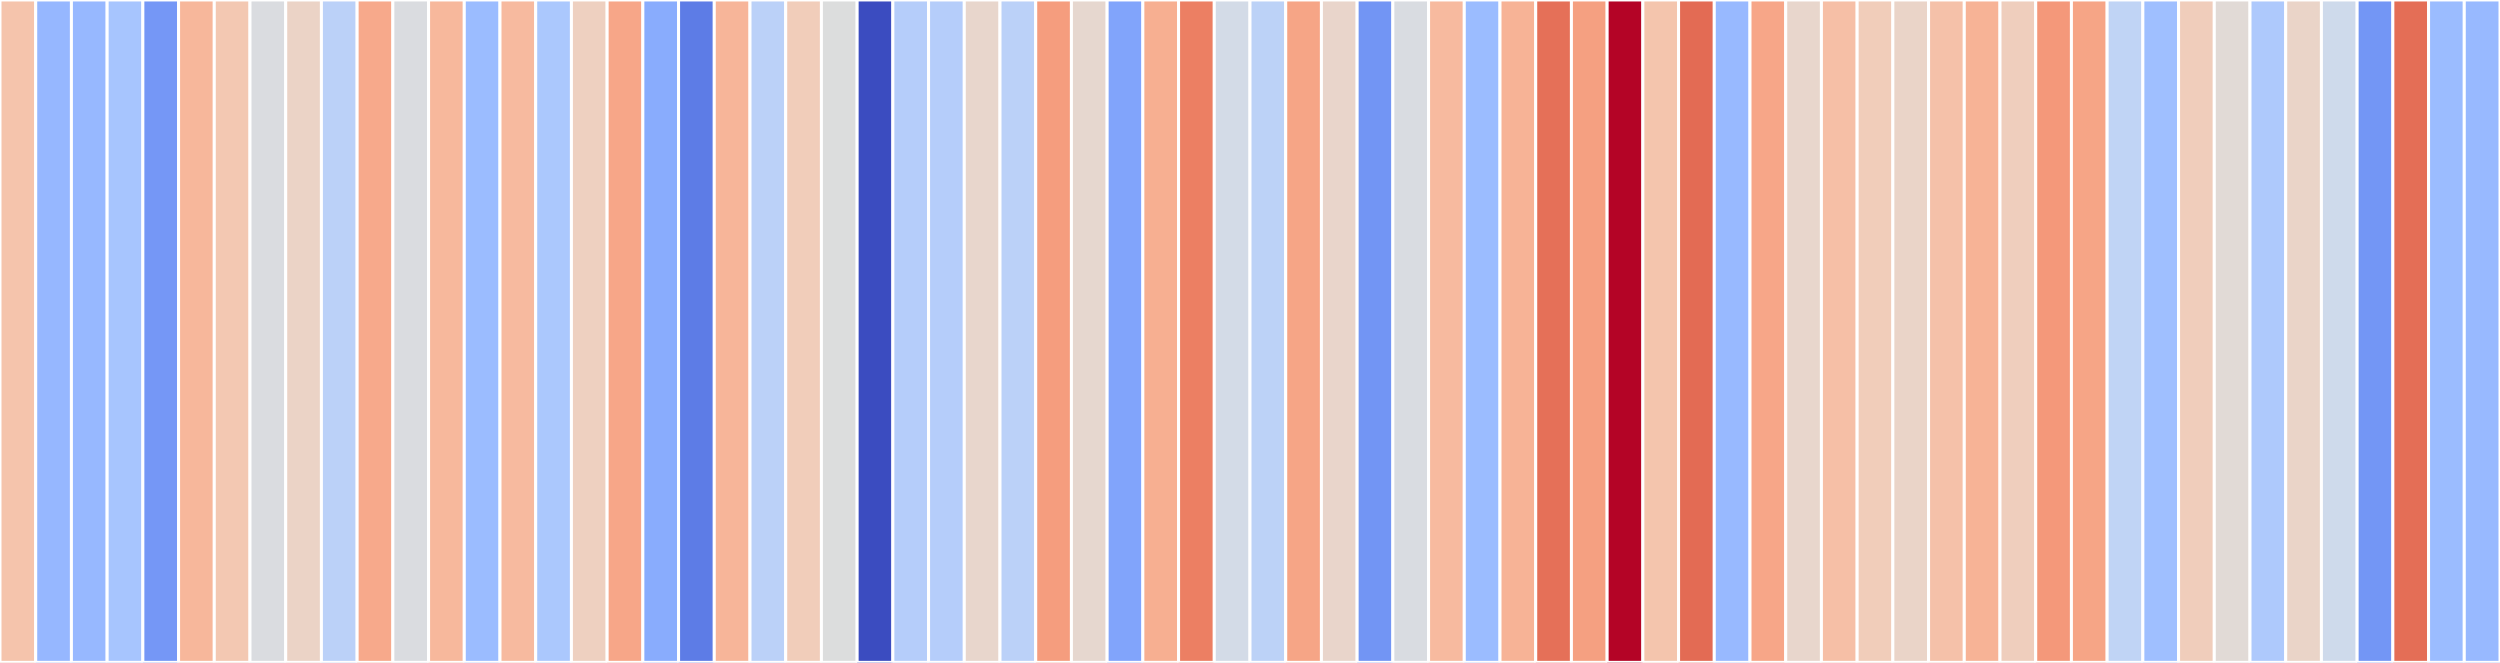
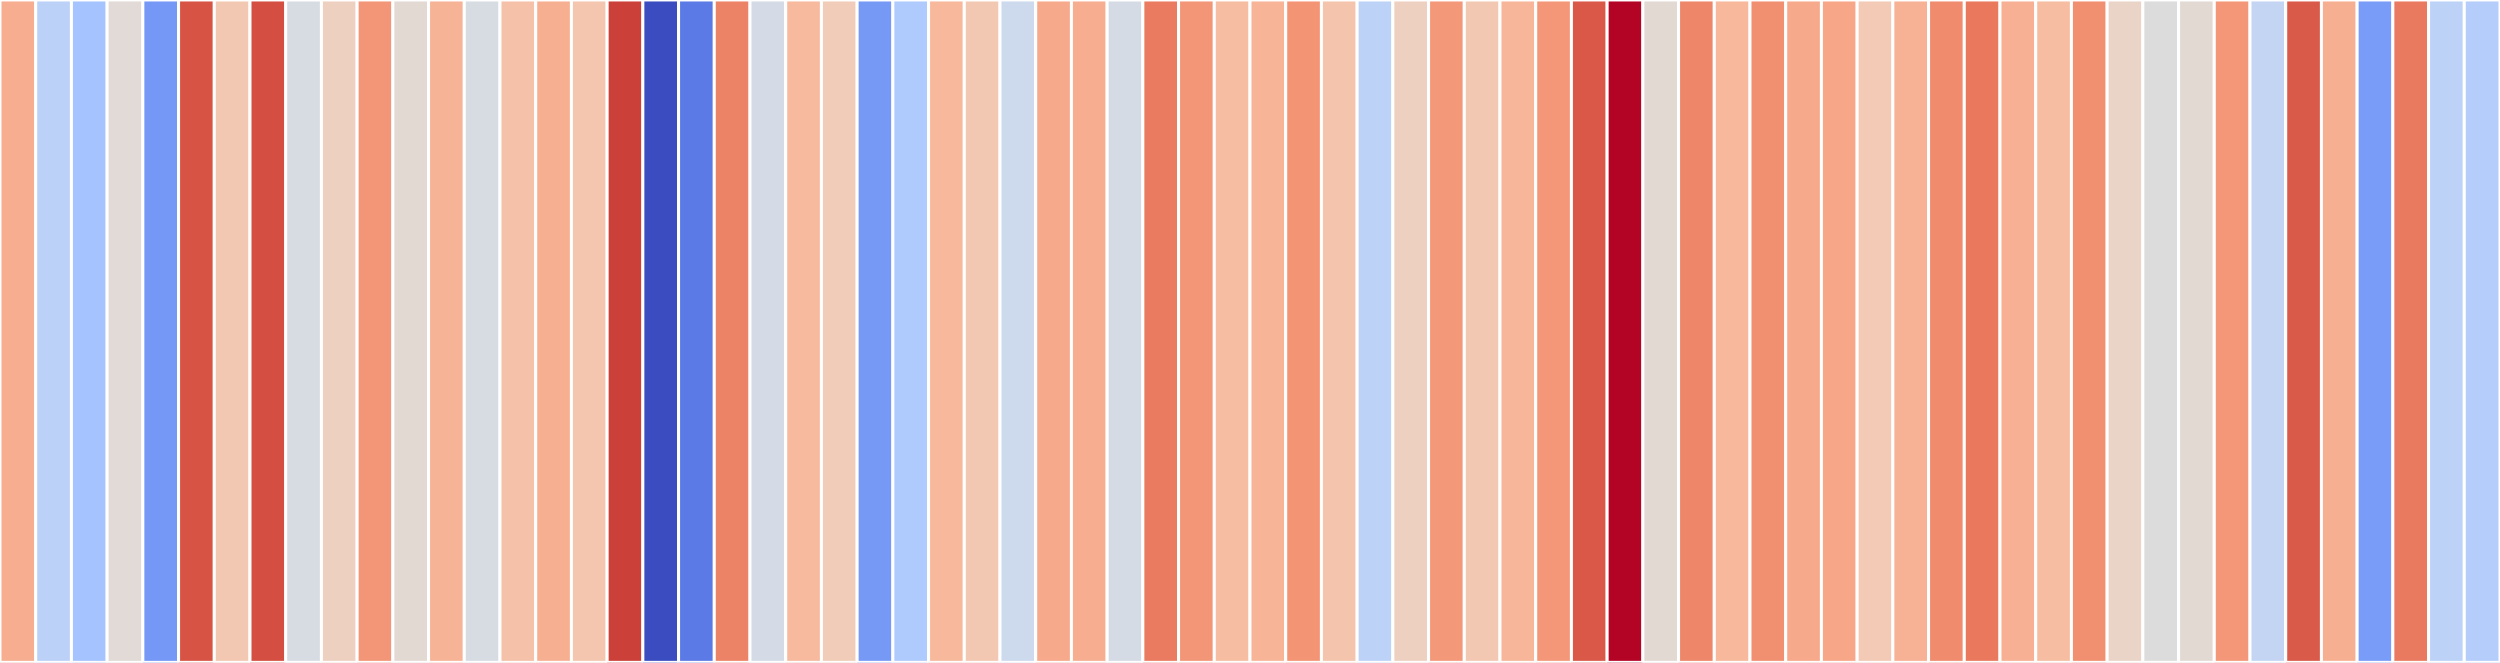
<svg xmlns="http://www.w3.org/2000/svg" width="837pt" height="221.76pt" viewBox="0 0 837 221.76" version="1.1">
  <defs>
    <style type="text/css">*{stroke-linejoin: round; stroke-linecap: butt}</style>
  </defs>
  <g id="figure_1">
    <g id="patch_1">
      <path d="M 0 221.76  L 837 221.76  L 837 0  L 0 0  z " style="fill: #ffffff" />
    </g>
    <g id="axes_1">
      <g id="QuadMesh_1">
-         <path d="M 0 -0  L 11.957 -0  L 11.957 221.76  L 0 221.76  L 0 -0  " clip-path="url(#p7ab48b85e7)" style="fill: #f5c4ac; stroke: #ffffff" />
-         <path d="M 11.957 -0  L 23.914 -0  L 23.914 221.76  L 11.957 221.76  L 11.957 -0  " clip-path="url(#p7ab48b85e7)" style="fill: #96b7ff; stroke: #ffffff" />
-         <path d="M 23.914 -0  L 35.871 -0  L 35.871 221.76  L 23.914 221.76  L 23.914 -0  " clip-path="url(#p7ab48b85e7)" style="fill: #97b8ff; stroke: #ffffff" />
-         <path d="M 35.871 -0  L 47.829 -0  L 47.829 221.76  L 35.871 221.76  L 35.871 -0  " clip-path="url(#p7ab48b85e7)" style="fill: #a7c5fe; stroke: #ffffff" />
-         <path d="M 47.829 -0  L 59.786 -0  L 59.786 221.76  L 47.829 221.76  L 47.829 -0  " clip-path="url(#p7ab48b85e7)" style="fill: #7597f6; stroke: #ffffff" />
-         <path d="M 59.786 -0  L 71.743 -0  L 71.743 221.76  L 59.786 221.76  L 59.786 -0  " clip-path="url(#p7ab48b85e7)" style="fill: #f7b79b; stroke: #ffffff" />
-         <path d="M 71.743 -0  L 83.7 -0  L 83.7 221.76  L 71.743 221.76  L 71.743 -0  " clip-path="url(#p7ab48b85e7)" style="fill: #f3c8b2; stroke: #ffffff" />
-         <path d="M 83.7 -0  L 95.657 -0  L 95.657 221.76  L 83.7 221.76  L 83.7 -0  " clip-path="url(#p7ab48b85e7)" style="fill: #dadce0; stroke: #ffffff" />
-         <path d="M 95.657 -0  L 107.614 -0  L 107.614 221.76  L 95.657 221.76  L 95.657 -0  " clip-path="url(#p7ab48b85e7)" style="fill: #ebd3c6; stroke: #ffffff" />
-         <path d="M 107.614 -0  L 119.571 -0  L 119.571 221.76  L 107.614 221.76  L 107.614 -0  " clip-path="url(#p7ab48b85e7)" style="fill: #bbd1f8; stroke: #ffffff" />
-         <path d="M 119.571 -0  L 131.529 -0  L 131.529 221.76  L 119.571 221.76  L 119.571 -0  " clip-path="url(#p7ab48b85e7)" style="fill: #f7a98b; stroke: #ffffff" />
-         <path d="M 131.529 -0  L 143.486 -0  L 143.486 221.76  L 131.529 221.76  L 131.529 -0  " clip-path="url(#p7ab48b85e7)" style="fill: #dadce0; stroke: #ffffff" />
-         <path d="M 143.486 -0  L 155.443 -0  L 155.443 221.76  L 143.486 221.76  L 143.486 -0  " clip-path="url(#p7ab48b85e7)" style="fill: #f7b89c; stroke: #ffffff" />
-         <path d="M 155.443 -0  L 167.4 -0  L 167.4 221.76  L 155.443 221.76  L 155.443 -0  " clip-path="url(#p7ab48b85e7)" style="fill: #9bbcff; stroke: #ffffff" />
-         <path d="M 167.4 -0  L 179.357 -0  L 179.357 221.76  L 167.4 221.76  L 167.4 -0  " clip-path="url(#p7ab48b85e7)" style="fill: #f7ba9f; stroke: #ffffff" />
-         <path d="M 179.357 -0  L 191.314 -0  L 191.314 221.76  L 179.357 221.76  L 179.357 -0  " clip-path="url(#p7ab48b85e7)" style="fill: #abc8fd; stroke: #ffffff" />
-         <path d="M 191.314 -0  L 203.271 -0  L 203.271 221.76  L 191.314 221.76  L 191.314 -0  " clip-path="url(#p7ab48b85e7)" style="fill: #eed0c0; stroke: #ffffff" />
-         <path d="M 203.271 -0  L 215.229 -0  L 215.229 221.76  L 203.271 221.76  L 203.271 -0  " clip-path="url(#p7ab48b85e7)" style="fill: #f7a688; stroke: #ffffff" />
-         <path d="M 215.229 -0  L 227.186 -0  L 227.186 221.76  L 215.229 221.76  L 215.229 -0  " clip-path="url(#p7ab48b85e7)" style="fill: #89acfd; stroke: #ffffff" />
-         <path d="M 227.186 -0  L 239.143 -0  L 239.143 221.76  L 227.186 221.76  L 227.186 -0  " clip-path="url(#p7ab48b85e7)" style="fill: #5d7ce6; stroke: #ffffff" />
-         <path d="M 239.143 -0  L 251.1 -0  L 251.1 221.76  L 239.143 221.76  L 239.143 -0  " clip-path="url(#p7ab48b85e7)" style="fill: #f7b599; stroke: #ffffff" />
-         <path d="M 251.1 -0  L 263.057 -0  L 263.057 221.76  L 251.1 221.76  L 251.1 -0  " clip-path="url(#p7ab48b85e7)" style="fill: #bbd1f8; stroke: #ffffff" />
-         <path d="M 263.057 -0  L 275.014 -0  L 275.014 221.76  L 263.057 221.76  L 263.057 -0  " clip-path="url(#p7ab48b85e7)" style="fill: #f1cdba; stroke: #ffffff" />
-         <path d="M 275.014 -0  L 286.971 -0  L 286.971 221.76  L 275.014 221.76  L 275.014 -0  " clip-path="url(#p7ab48b85e7)" style="fill: #dcdddd; stroke: #ffffff" />
-         <path d="M 286.971 -0  L 298.929 -0  L 298.929 221.76  L 286.971 221.76  L 286.971 -0  " clip-path="url(#p7ab48b85e7)" style="fill: #3b4cc0; stroke: #ffffff" />
-         <path d="M 298.929 -0  L 310.886 -0  L 310.886 221.76  L 298.929 221.76  L 298.929 -0  " clip-path="url(#p7ab48b85e7)" style="fill: #b5cdfa; stroke: #ffffff" />
-         <path d="M 310.886 -0  L 322.843 -0  L 322.843 221.76  L 310.886 221.76  L 310.886 -0  " clip-path="url(#p7ab48b85e7)" style="fill: #b5cdfa; stroke: #ffffff" />
-         <path d="M 322.843 -0  L 334.8 -0  L 334.8 221.76  L 322.843 221.76  L 322.843 -0  " clip-path="url(#p7ab48b85e7)" style="fill: #e8d6cc; stroke: #ffffff" />
-         <path d="M 334.8 -0  L 346.757 -0  L 346.757 221.76  L 334.8 221.76  L 334.8 -0  " clip-path="url(#p7ab48b85e7)" style="fill: #bbd1f8; stroke: #ffffff" />
-         <path d="M 346.757 -0  L 358.714 -0  L 358.714 221.76  L 346.757 221.76  L 346.757 -0  " clip-path="url(#p7ab48b85e7)" style="fill: #f59d7e; stroke: #ffffff" />
-         <path d="M 358.714 -0  L 370.671 -0  L 370.671 221.76  L 358.714 221.76  L 358.714 -0  " clip-path="url(#p7ab48b85e7)" style="fill: #e6d7cf; stroke: #ffffff" />
-         <path d="M 370.671 -0  L 382.629 -0  L 382.629 221.76  L 370.671 221.76  L 370.671 -0  " clip-path="url(#p7ab48b85e7)" style="fill: #81a4fb; stroke: #ffffff" />
-         <path d="M 382.629 -0  L 394.586 -0  L 394.586 221.76  L 382.629 221.76  L 382.629 -0  " clip-path="url(#p7ab48b85e7)" style="fill: #f7af91; stroke: #ffffff" />
-         <path d="M 394.586 -0  L 406.543 -0  L 406.543 221.76  L 394.586 221.76  L 394.586 -0  " clip-path="url(#p7ab48b85e7)" style="fill: #ec7f63; stroke: #ffffff" />
-         <path d="M 406.543 -0  L 418.5 -0  L 418.5 221.76  L 406.543 221.76  L 406.543 -0  " clip-path="url(#p7ab48b85e7)" style="fill: #d3dbe7; stroke: #ffffff" />
-         <path d="M 418.5 -0  L 430.457 -0  L 430.457 221.76  L 418.5 221.76  L 418.5 -0  " clip-path="url(#p7ab48b85e7)" style="fill: #bcd2f7; stroke: #ffffff" />
-         <path d="M 430.457 -0  L 442.414 -0  L 442.414 221.76  L 430.457 221.76  L 430.457 -0  " clip-path="url(#p7ab48b85e7)" style="fill: #f6a586; stroke: #ffffff" />
-         <path d="M 442.414 -0  L 454.371 -0  L 454.371 221.76  L 442.414 221.76  L 442.414 -0  " clip-path="url(#p7ab48b85e7)" style="fill: #e9d5cb; stroke: #ffffff" />
-         <path d="M 454.371 -0  L 466.329 -0  L 466.329 221.76  L 454.371 221.76  L 454.371 -0  " clip-path="url(#p7ab48b85e7)" style="fill: #7295f4; stroke: #ffffff" />
-         <path d="M 466.329 -0  L 478.286 -0  L 478.286 221.76  L 466.329 221.76  L 466.329 -0  " clip-path="url(#p7ab48b85e7)" style="fill: #d9dce1; stroke: #ffffff" />
-         <path d="M 478.286 -0  L 490.243 -0  L 490.243 221.76  L 478.286 221.76  L 478.286 -0  " clip-path="url(#p7ab48b85e7)" style="fill: #f7ba9f; stroke: #ffffff" />
-         <path d="M 490.243 -0  L 502.2 -0  L 502.2 221.76  L 490.243 221.76  L 490.243 -0  " clip-path="url(#p7ab48b85e7)" style="fill: #9bbcff; stroke: #ffffff" />
-         <path d="M 502.2 -0  L 514.157 -0  L 514.157 221.76  L 502.2 221.76  L 502.2 -0  " clip-path="url(#p7ab48b85e7)" style="fill: #f7b396; stroke: #ffffff" />
-         <path d="M 514.157 -0  L 526.114 -0  L 526.114 221.76  L 514.157 221.76  L 514.157 -0  " clip-path="url(#p7ab48b85e7)" style="fill: #e57058; stroke: #ffffff" />
-         <path d="M 526.114 -0  L 538.071 -0  L 538.071 221.76  L 526.114 221.76  L 526.114 -0  " clip-path="url(#p7ab48b85e7)" style="fill: #f5a081; stroke: #ffffff" />
-         <path d="M 538.071 -0  L 550.029 -0  L 550.029 221.76  L 538.071 221.76  L 538.071 -0  " clip-path="url(#p7ab48b85e7)" style="fill: #b40426; stroke: #ffffff" />
-         <path d="M 550.029 -0  L 561.986 -0  L 561.986 221.76  L 550.029 221.76  L 550.029 -0  " clip-path="url(#p7ab48b85e7)" style="fill: #f4c5ad; stroke: #ffffff" />
-         <path d="M 561.986 -0  L 573.943 -0  L 573.943 221.76  L 561.986 221.76  L 561.986 -0  " clip-path="url(#p7ab48b85e7)" style="fill: #e36b54; stroke: #ffffff" />
-         <path d="M 573.943 -0  L 585.9 -0  L 585.9 221.76  L 573.943 221.76  L 573.943 -0  " clip-path="url(#p7ab48b85e7)" style="fill: #98b9ff; stroke: #ffffff" />
-         <path d="M 585.9 -0  L 597.857 -0  L 597.857 221.76  L 585.9 221.76  L 585.9 -0  " clip-path="url(#p7ab48b85e7)" style="fill: #f7a688; stroke: #ffffff" />
-         <path d="M 597.857 -0  L 609.814 -0  L 609.814 221.76  L 597.857 221.76  L 597.857 -0  " clip-path="url(#p7ab48b85e7)" style="fill: #e8d6cc; stroke: #ffffff" />
-         <path d="M 609.814 -0  L 621.771 -0  L 621.771 221.76  L 609.814 221.76  L 609.814 -0  " clip-path="url(#p7ab48b85e7)" style="fill: #f6bfa6; stroke: #ffffff" />
-         <path d="M 621.771 -0  L 633.729 -0  L 633.729 221.76  L 621.771 221.76  L 621.771 -0  " clip-path="url(#p7ab48b85e7)" style="fill: #f1cdba; stroke: #ffffff" />
-         <path d="M 633.729 -0  L 645.686 -0  L 645.686 221.76  L 633.729 221.76  L 633.729 -0  " clip-path="url(#p7ab48b85e7)" style="fill: #ead4c8; stroke: #ffffff" />
-         <path d="M 645.686 -0  L 657.643 -0  L 657.643 221.76  L 645.686 221.76  L 645.686 -0  " clip-path="url(#p7ab48b85e7)" style="fill: #f5c1a9; stroke: #ffffff" />
-         <path d="M 657.643 -0  L 669.6 -0  L 669.6 221.76  L 657.643 221.76  L 657.643 -0  " clip-path="url(#p7ab48b85e7)" style="fill: #f7b396; stroke: #ffffff" />
-         <path d="M 669.6 -0  L 681.557 -0  L 681.557 221.76  L 669.6 221.76  L 669.6 -0  " clip-path="url(#p7ab48b85e7)" style="fill: #efcebd; stroke: #ffffff" />
-         <path d="M 681.557 -0  L 693.514 -0  L 693.514 221.76  L 681.557 221.76  L 681.557 -0  " clip-path="url(#p7ab48b85e7)" style="fill: #f4987a; stroke: #ffffff" />
-         <path d="M 693.514 -0  L 705.471 -0  L 705.471 221.76  L 693.514 221.76  L 693.514 -0  " clip-path="url(#p7ab48b85e7)" style="fill: #f6a586; stroke: #ffffff" />
-         <path d="M 705.471 -0  L 717.429 -0  L 717.429 221.76  L 705.471 221.76  L 705.471 -0  " clip-path="url(#p7ab48b85e7)" style="fill: #c0d4f5; stroke: #ffffff" />
-         <path d="M 717.429 -0  L 729.386 -0  L 729.386 221.76  L 717.429 221.76  L 717.429 -0  " clip-path="url(#p7ab48b85e7)" style="fill: #9fbfff; stroke: #ffffff" />
-         <path d="M 729.386 -0  L 741.343 -0  L 741.343 221.76  L 729.386 221.76  L 729.386 -0  " clip-path="url(#p7ab48b85e7)" style="fill: #f0cdbb; stroke: #ffffff" />
-         <path d="M 741.343 -0  L 753.3 -0  L 753.3 221.76  L 741.343 221.76  L 741.343 -0  " clip-path="url(#p7ab48b85e7)" style="fill: #e1dad6; stroke: #ffffff" />
-         <path d="M 753.3 -0  L 765.257 -0  L 765.257 221.76  L 753.3 221.76  L 753.3 -0  " clip-path="url(#p7ab48b85e7)" style="fill: #aec9fc; stroke: #ffffff" />
-         <path d="M 765.257 -0  L 777.214 -0  L 777.214 221.76  L 765.257 221.76  L 765.257 -0  " clip-path="url(#p7ab48b85e7)" style="fill: #ead4c8; stroke: #ffffff" />
-         <path d="M 777.214 -0  L 789.171 -0  L 789.171 221.76  L 777.214 221.76  L 777.214 -0  " clip-path="url(#p7ab48b85e7)" style="fill: #cedaeb; stroke: #ffffff" />
-         <path d="M 789.171 -0  L 801.129 -0  L 801.129 221.76  L 789.171 221.76  L 789.171 -0  " clip-path="url(#p7ab48b85e7)" style="fill: #7396f5; stroke: #ffffff" />
-         <path d="M 801.129 -0  L 813.086 -0  L 813.086 221.76  L 801.129 221.76  L 801.129 -0  " clip-path="url(#p7ab48b85e7)" style="fill: #e46e56; stroke: #ffffff" />
-         <path d="M 813.086 -0  L 825.043 -0  L 825.043 221.76  L 813.086 221.76  L 813.086 -0  " clip-path="url(#p7ab48b85e7)" style="fill: #9bbcff; stroke: #ffffff" />
-         <path d="M 825.043 -0  L 837 -0  L 837 221.76  L 825.043 221.76  L 825.043 -0  " clip-path="url(#p7ab48b85e7)" style="fill: #98b9ff; stroke: #ffffff" />
+         <path d="M 0 -0  L 11.957 -0  L 11.957 221.76  L 0 221.76  L 0 -0  " clip-path="url(#p46508c5ea3)" style="fill: #f7ad90; stroke: #ffffff" />
+         <path d="M 11.957 -0  L 23.914 -0  L 23.914 221.76  L 11.957 221.76  L 11.957 -0  " clip-path="url(#p46508c5ea3)" style="fill: #bbd1f8; stroke: #ffffff" />
+         <path d="M 23.914 -0  L 35.871 -0  L 35.871 221.76  L 23.914 221.76  L 23.914 -0  " clip-path="url(#p46508c5ea3)" style="fill: #a5c3fe; stroke: #ffffff" />
+         <path d="M 35.871 -0  L 47.829 -0  L 47.829 221.76  L 35.871 221.76  L 35.871 -0  " clip-path="url(#p46508c5ea3)" style="fill: #e1dad6; stroke: #ffffff" />
+         <path d="M 47.829 -0  L 59.786 -0  L 59.786 221.76  L 47.829 221.76  L 47.829 -0  " clip-path="url(#p46508c5ea3)" style="fill: #7597f6; stroke: #ffffff" />
+         <path d="M 59.786 -0  L 71.743 -0  L 71.743 221.76  L 59.786 221.76  L 59.786 -0  " clip-path="url(#p46508c5ea3)" style="fill: #d75445; stroke: #ffffff" />
+         <path d="M 71.743 -0  L 83.7 -0  L 83.7 221.76  L 71.743 221.76  L 71.743 -0  " clip-path="url(#p46508c5ea3)" style="fill: #f3c8b2; stroke: #ffffff" />
+         <path d="M 83.7 -0  L 95.657 -0  L 95.657 221.76  L 83.7 221.76  L 83.7 -0  " clip-path="url(#p46508c5ea3)" style="fill: #d44e41; stroke: #ffffff" />
+         <path d="M 95.657 -0  L 107.614 -0  L 107.614 221.76  L 95.657 221.76  L 95.657 -0  " clip-path="url(#p46508c5ea3)" style="fill: #d7dce3; stroke: #ffffff" />
+         <path d="M 107.614 -0  L 119.571 -0  L 119.571 221.76  L 107.614 221.76  L 107.614 -0  " clip-path="url(#p46508c5ea3)" style="fill: #eed0c0; stroke: #ffffff" />
+         <path d="M 119.571 -0  L 131.529 -0  L 131.529 221.76  L 119.571 221.76  L 119.571 -0  " clip-path="url(#p46508c5ea3)" style="fill: #f39577; stroke: #ffffff" />
+         <path d="M 131.529 -0  L 143.486 -0  L 143.486 221.76  L 131.529 221.76  L 131.529 -0  " clip-path="url(#p46508c5ea3)" style="fill: #e3d9d3; stroke: #ffffff" />
+         <path d="M 143.486 -0  L 155.443 -0  L 155.443 221.76  L 143.486 221.76  L 143.486 -0  " clip-path="url(#p46508c5ea3)" style="fill: #f7b396; stroke: #ffffff" />
+         <path d="M 155.443 -0  L 167.4 -0  L 167.4 221.76  L 155.443 221.76  L 155.443 -0  " clip-path="url(#p46508c5ea3)" style="fill: #d7dce3; stroke: #ffffff" />
+         <path d="M 167.4 -0  L 179.357 -0  L 179.357 221.76  L 167.4 221.76  L 167.4 -0  " clip-path="url(#p46508c5ea3)" style="fill: #f5c1a9; stroke: #ffffff" />
+         <path d="M 179.357 -0  L 191.314 -0  L 191.314 221.76  L 179.357 221.76  L 179.357 -0  " clip-path="url(#p46508c5ea3)" style="fill: #f7af91; stroke: #ffffff" />
+         <path d="M 191.314 -0  L 203.271 -0  L 203.271 221.76  L 191.314 221.76  L 191.314 -0  " clip-path="url(#p46508c5ea3)" style="fill: #f4c6af; stroke: #ffffff" />
+         <path d="M 203.271 -0  L 215.229 -0  L 215.229 221.76  L 203.271 221.76  L 203.271 -0  " clip-path="url(#p46508c5ea3)" style="fill: #cc403a; stroke: #ffffff" />
+         <path d="M 215.229 -0  L 227.186 -0  L 227.186 221.76  L 215.229 221.76  L 215.229 -0  " clip-path="url(#p46508c5ea3)" style="fill: #3b4cc0; stroke: #ffffff" />
+         <path d="M 227.186 -0  L 239.143 -0  L 239.143 221.76  L 227.186 221.76  L 227.186 -0  " clip-path="url(#p46508c5ea3)" style="fill: #5b7ae5; stroke: #ffffff" />
+         <path d="M 239.143 -0  L 251.1 -0  L 251.1 221.76  L 239.143 221.76  L 239.143 -0  " clip-path="url(#p46508c5ea3)" style="fill: #ed8366; stroke: #ffffff" />
+         <path d="M 251.1 -0  L 263.057 -0  L 263.057 221.76  L 251.1 221.76  L 251.1 -0  " clip-path="url(#p46508c5ea3)" style="fill: #d4dbe6; stroke: #ffffff" />
+         <path d="M 263.057 -0  L 275.014 -0  L 275.014 221.76  L 263.057 221.76  L 263.057 -0  " clip-path="url(#p46508c5ea3)" style="fill: #f7ba9f; stroke: #ffffff" />
+         <path d="M 275.014 -0  L 286.971 -0  L 286.971 221.76  L 275.014 221.76  L 275.014 -0  " clip-path="url(#p46508c5ea3)" style="fill: #f1ccb8; stroke: #ffffff" />
+         <path d="M 286.971 -0  L 298.929 -0  L 298.929 221.76  L 286.971 221.76  L 286.971 -0  " clip-path="url(#p46508c5ea3)" style="fill: #7699f6; stroke: #ffffff" />
+         <path d="M 298.929 -0  L 310.886 -0  L 310.886 221.76  L 298.929 221.76  L 298.929 -0  " clip-path="url(#p46508c5ea3)" style="fill: #afcafc; stroke: #ffffff" />
+         <path d="M 310.886 -0  L 322.843 -0  L 322.843 221.76  L 310.886 221.76  L 310.886 -0  " clip-path="url(#p46508c5ea3)" style="fill: #f7b89c; stroke: #ffffff" />
+         <path d="M 322.843 -0  L 334.8 -0  L 334.8 221.76  L 322.843 221.76  L 322.843 -0  " clip-path="url(#p46508c5ea3)" style="fill: #f3c8b2; stroke: #ffffff" />
+         <path d="M 334.8 -0  L 346.757 -0  L 346.757 221.76  L 334.8 221.76  L 334.8 -0  " clip-path="url(#p46508c5ea3)" style="fill: #cdd9ec; stroke: #ffffff" />
+         <path d="M 346.757 -0  L 358.714 -0  L 358.714 221.76  L 346.757 221.76  L 346.757 -0  " clip-path="url(#p46508c5ea3)" style="fill: #f7a98b; stroke: #ffffff" />
+         <path d="M 358.714 -0  L 370.671 -0  L 370.671 221.76  L 358.714 221.76  L 358.714 -0  " clip-path="url(#p46508c5ea3)" style="fill: #f7ad90; stroke: #ffffff" />
+         <path d="M 370.671 -0  L 382.629 -0  L 382.629 221.76  L 370.671 221.76  L 370.671 -0  " clip-path="url(#p46508c5ea3)" style="fill: #d5dbe5; stroke: #ffffff" />
+         <path d="M 382.629 -0  L 394.586 -0  L 394.586 221.76  L 382.629 221.76  L 382.629 -0  " clip-path="url(#p46508c5ea3)" style="fill: #ea7b60; stroke: #ffffff" />
+         <path d="M 394.586 -0  L 406.543 -0  L 406.543 221.76  L 394.586 221.76  L 394.586 -0  " clip-path="url(#p46508c5ea3)" style="fill: #f39577; stroke: #ffffff" />
+         <path d="M 406.543 -0  L 418.5 -0  L 418.5 221.76  L 406.543 221.76  L 406.543 -0  " clip-path="url(#p46508c5ea3)" style="fill: #f6bda2; stroke: #ffffff" />
+         <path d="M 418.5 -0  L 430.457 -0  L 430.457 221.76  L 418.5 221.76  L 418.5 -0  " clip-path="url(#p46508c5ea3)" style="fill: #f7b497; stroke: #ffffff" />
+         <path d="M 430.457 -0  L 442.414 -0  L 442.414 221.76  L 430.457 221.76  L 430.457 -0  " clip-path="url(#p46508c5ea3)" style="fill: #f39475; stroke: #ffffff" />
+         <path d="M 442.414 -0  L 454.371 -0  L 454.371 221.76  L 442.414 221.76  L 442.414 -0  " clip-path="url(#p46508c5ea3)" style="fill: #f5c4ac; stroke: #ffffff" />
+         <path d="M 454.371 -0  L 466.329 -0  L 466.329 221.76  L 454.371 221.76  L 454.371 -0  " clip-path="url(#p46508c5ea3)" style="fill: #bcd2f7; stroke: #ffffff" />
+         <path d="M 466.329 -0  L 478.286 -0  L 478.286 221.76  L 466.329 221.76  L 466.329 -0  " clip-path="url(#p46508c5ea3)" style="fill: #eed0c0; stroke: #ffffff" />
+         <path d="M 478.286 -0  L 490.243 -0  L 490.243 221.76  L 478.286 221.76  L 478.286 -0  " clip-path="url(#p46508c5ea3)" style="fill: #f4987a; stroke: #ffffff" />
+         <path d="M 490.243 -0  L 502.2 -0  L 502.2 221.76  L 490.243 221.76  L 490.243 -0  " clip-path="url(#p46508c5ea3)" style="fill: #f3c8b2; stroke: #ffffff" />
+         <path d="M 502.2 -0  L 514.157 -0  L 514.157 221.76  L 502.2 221.76  L 502.2 -0  " clip-path="url(#p46508c5ea3)" style="fill: #f7b599; stroke: #ffffff" />
+         <path d="M 514.157 -0  L 526.114 -0  L 526.114 221.76  L 514.157 221.76  L 514.157 -0  " clip-path="url(#p46508c5ea3)" style="fill: #f39778; stroke: #ffffff" />
+         <path d="M 526.114 -0  L 538.071 -0  L 538.071 221.76  L 526.114 221.76  L 526.114 -0  " clip-path="url(#p46508c5ea3)" style="fill: #d95847; stroke: #ffffff" />
+         <path d="M 538.071 -0  L 550.029 -0  L 550.029 221.76  L 538.071 221.76  L 538.071 -0  " clip-path="url(#p46508c5ea3)" style="fill: #b40426; stroke: #ffffff" />
+         <path d="M 550.029 -0  L 561.986 -0  L 561.986 221.76  L 550.029 221.76  L 550.029 -0  " clip-path="url(#p46508c5ea3)" style="fill: #e3d9d3; stroke: #ffffff" />
+         <path d="M 561.986 -0  L 573.943 -0  L 573.943 221.76  L 561.986 221.76  L 561.986 -0  " clip-path="url(#p46508c5ea3)" style="fill: #ee8669; stroke: #ffffff" />
+         <path d="M 573.943 -0  L 585.9 -0  L 585.9 221.76  L 573.943 221.76  L 573.943 -0  " clip-path="url(#p46508c5ea3)" style="fill: #f7b89c; stroke: #ffffff" />
+         <path d="M 585.9 -0  L 597.857 -0  L 597.857 221.76  L 585.9 221.76  L 585.9 -0  " clip-path="url(#p46508c5ea3)" style="fill: #f18f71; stroke: #ffffff" />
+         <path d="M 597.857 -0  L 609.814 -0  L 609.814 221.76  L 597.857 221.76  L 597.857 -0  " clip-path="url(#p46508c5ea3)" style="fill: #f7a98b; stroke: #ffffff" />
+         <path d="M 609.814 -0  L 621.771 -0  L 621.771 221.76  L 609.814 221.76  L 609.814 -0  " clip-path="url(#p46508c5ea3)" style="fill: #f7a688; stroke: #ffffff" />
+         <path d="M 621.771 -0  L 633.729 -0  L 633.729 221.76  L 621.771 221.76  L 621.771 -0  " clip-path="url(#p46508c5ea3)" style="fill: #f2cab5; stroke: #ffffff" />
+         <path d="M 633.729 -0  L 645.686 -0  L 645.686 221.76  L 633.729 221.76  L 633.729 -0  " clip-path="url(#p46508c5ea3)" style="fill: #f7b194; stroke: #ffffff" />
+         <path d="M 645.686 -0  L 657.643 -0  L 657.643 221.76  L 645.686 221.76  L 645.686 -0  " clip-path="url(#p46508c5ea3)" style="fill: #f08b6e; stroke: #ffffff" />
+         <path d="M 657.643 -0  L 669.6 -0  L 669.6 221.76  L 657.643 221.76  L 657.643 -0  " clip-path="url(#p46508c5ea3)" style="fill: #e9785d; stroke: #ffffff" />
+         <path d="M 669.6 -0  L 681.557 -0  L 681.557 221.76  L 669.6 221.76  L 669.6 -0  " clip-path="url(#p46508c5ea3)" style="fill: #f7b093; stroke: #ffffff" />
+         <path d="M 681.557 -0  L 693.514 -0  L 693.514 221.76  L 681.557 221.76  L 681.557 -0  " clip-path="url(#p46508c5ea3)" style="fill: #f6bda2; stroke: #ffffff" />
+         <path d="M 693.514 -0  L 705.471 -0  L 705.471 221.76  L 693.514 221.76  L 693.514 -0  " clip-path="url(#p46508c5ea3)" style="fill: #f18f71; stroke: #ffffff" />
+         <path d="M 705.471 -0  L 717.429 -0  L 717.429 221.76  L 705.471 221.76  L 705.471 -0  " clip-path="url(#p46508c5ea3)" style="fill: #ead4c8; stroke: #ffffff" />
+         <path d="M 717.429 -0  L 729.386 -0  L 729.386 221.76  L 717.429 221.76  L 717.429 -0  " clip-path="url(#p46508c5ea3)" style="fill: #dddcdc; stroke: #ffffff" />
+         <path d="M 729.386 -0  L 741.343 -0  L 741.343 221.76  L 729.386 221.76  L 729.386 -0  " clip-path="url(#p46508c5ea3)" style="fill: #e3d9d3; stroke: #ffffff" />
+         <path d="M 741.343 -0  L 753.3 -0  L 753.3 221.76  L 741.343 221.76  L 741.343 -0  " clip-path="url(#p46508c5ea3)" style="fill: #f39778; stroke: #ffffff" />
+         <path d="M 753.3 -0  L 765.257 -0  L 765.257 221.76  L 753.3 221.76  L 753.3 -0  " clip-path="url(#p46508c5ea3)" style="fill: #c4d5f3; stroke: #ffffff" />
+         <path d="M 765.257 -0  L 777.214 -0  L 777.214 221.76  L 765.257 221.76  L 765.257 -0  " clip-path="url(#p46508c5ea3)" style="fill: #da5a49; stroke: #ffffff" />
+         <path d="M 777.214 -0  L 789.171 -0  L 789.171 221.76  L 777.214 221.76  L 777.214 -0  " clip-path="url(#p46508c5ea3)" style="fill: #f7af91; stroke: #ffffff" />
+         <path d="M 789.171 -0  L 801.129 -0  L 801.129 221.76  L 789.171 221.76  L 789.171 -0  " clip-path="url(#p46508c5ea3)" style="fill: #799cf8; stroke: #ffffff" />
+         <path d="M 801.129 -0  L 813.086 -0  L 813.086 221.76  L 801.129 221.76  L 801.129 -0  " clip-path="url(#p46508c5ea3)" style="fill: #e97a5f; stroke: #ffffff" />
+         <path d="M 813.086 -0  L 825.043 -0  L 825.043 221.76  L 813.086 221.76  L 813.086 -0  " clip-path="url(#p46508c5ea3)" style="fill: #bcd2f7; stroke: #ffffff" />
+         <path d="M 825.043 -0  L 837 -0  L 837 221.76  L 825.043 221.76  L 825.043 -0  " clip-path="url(#p46508c5ea3)" style="fill: #b5cdfa; stroke: #ffffff" />
      </g>
    </g>
  </g>
  <defs>
-     <clipPath id="p7ab48b85e7">
+     <clipPath id="p46508c5ea3">
      <rect x="0" y="-0" width="837" height="221.76" />
    </clipPath>
  </defs>
</svg>
